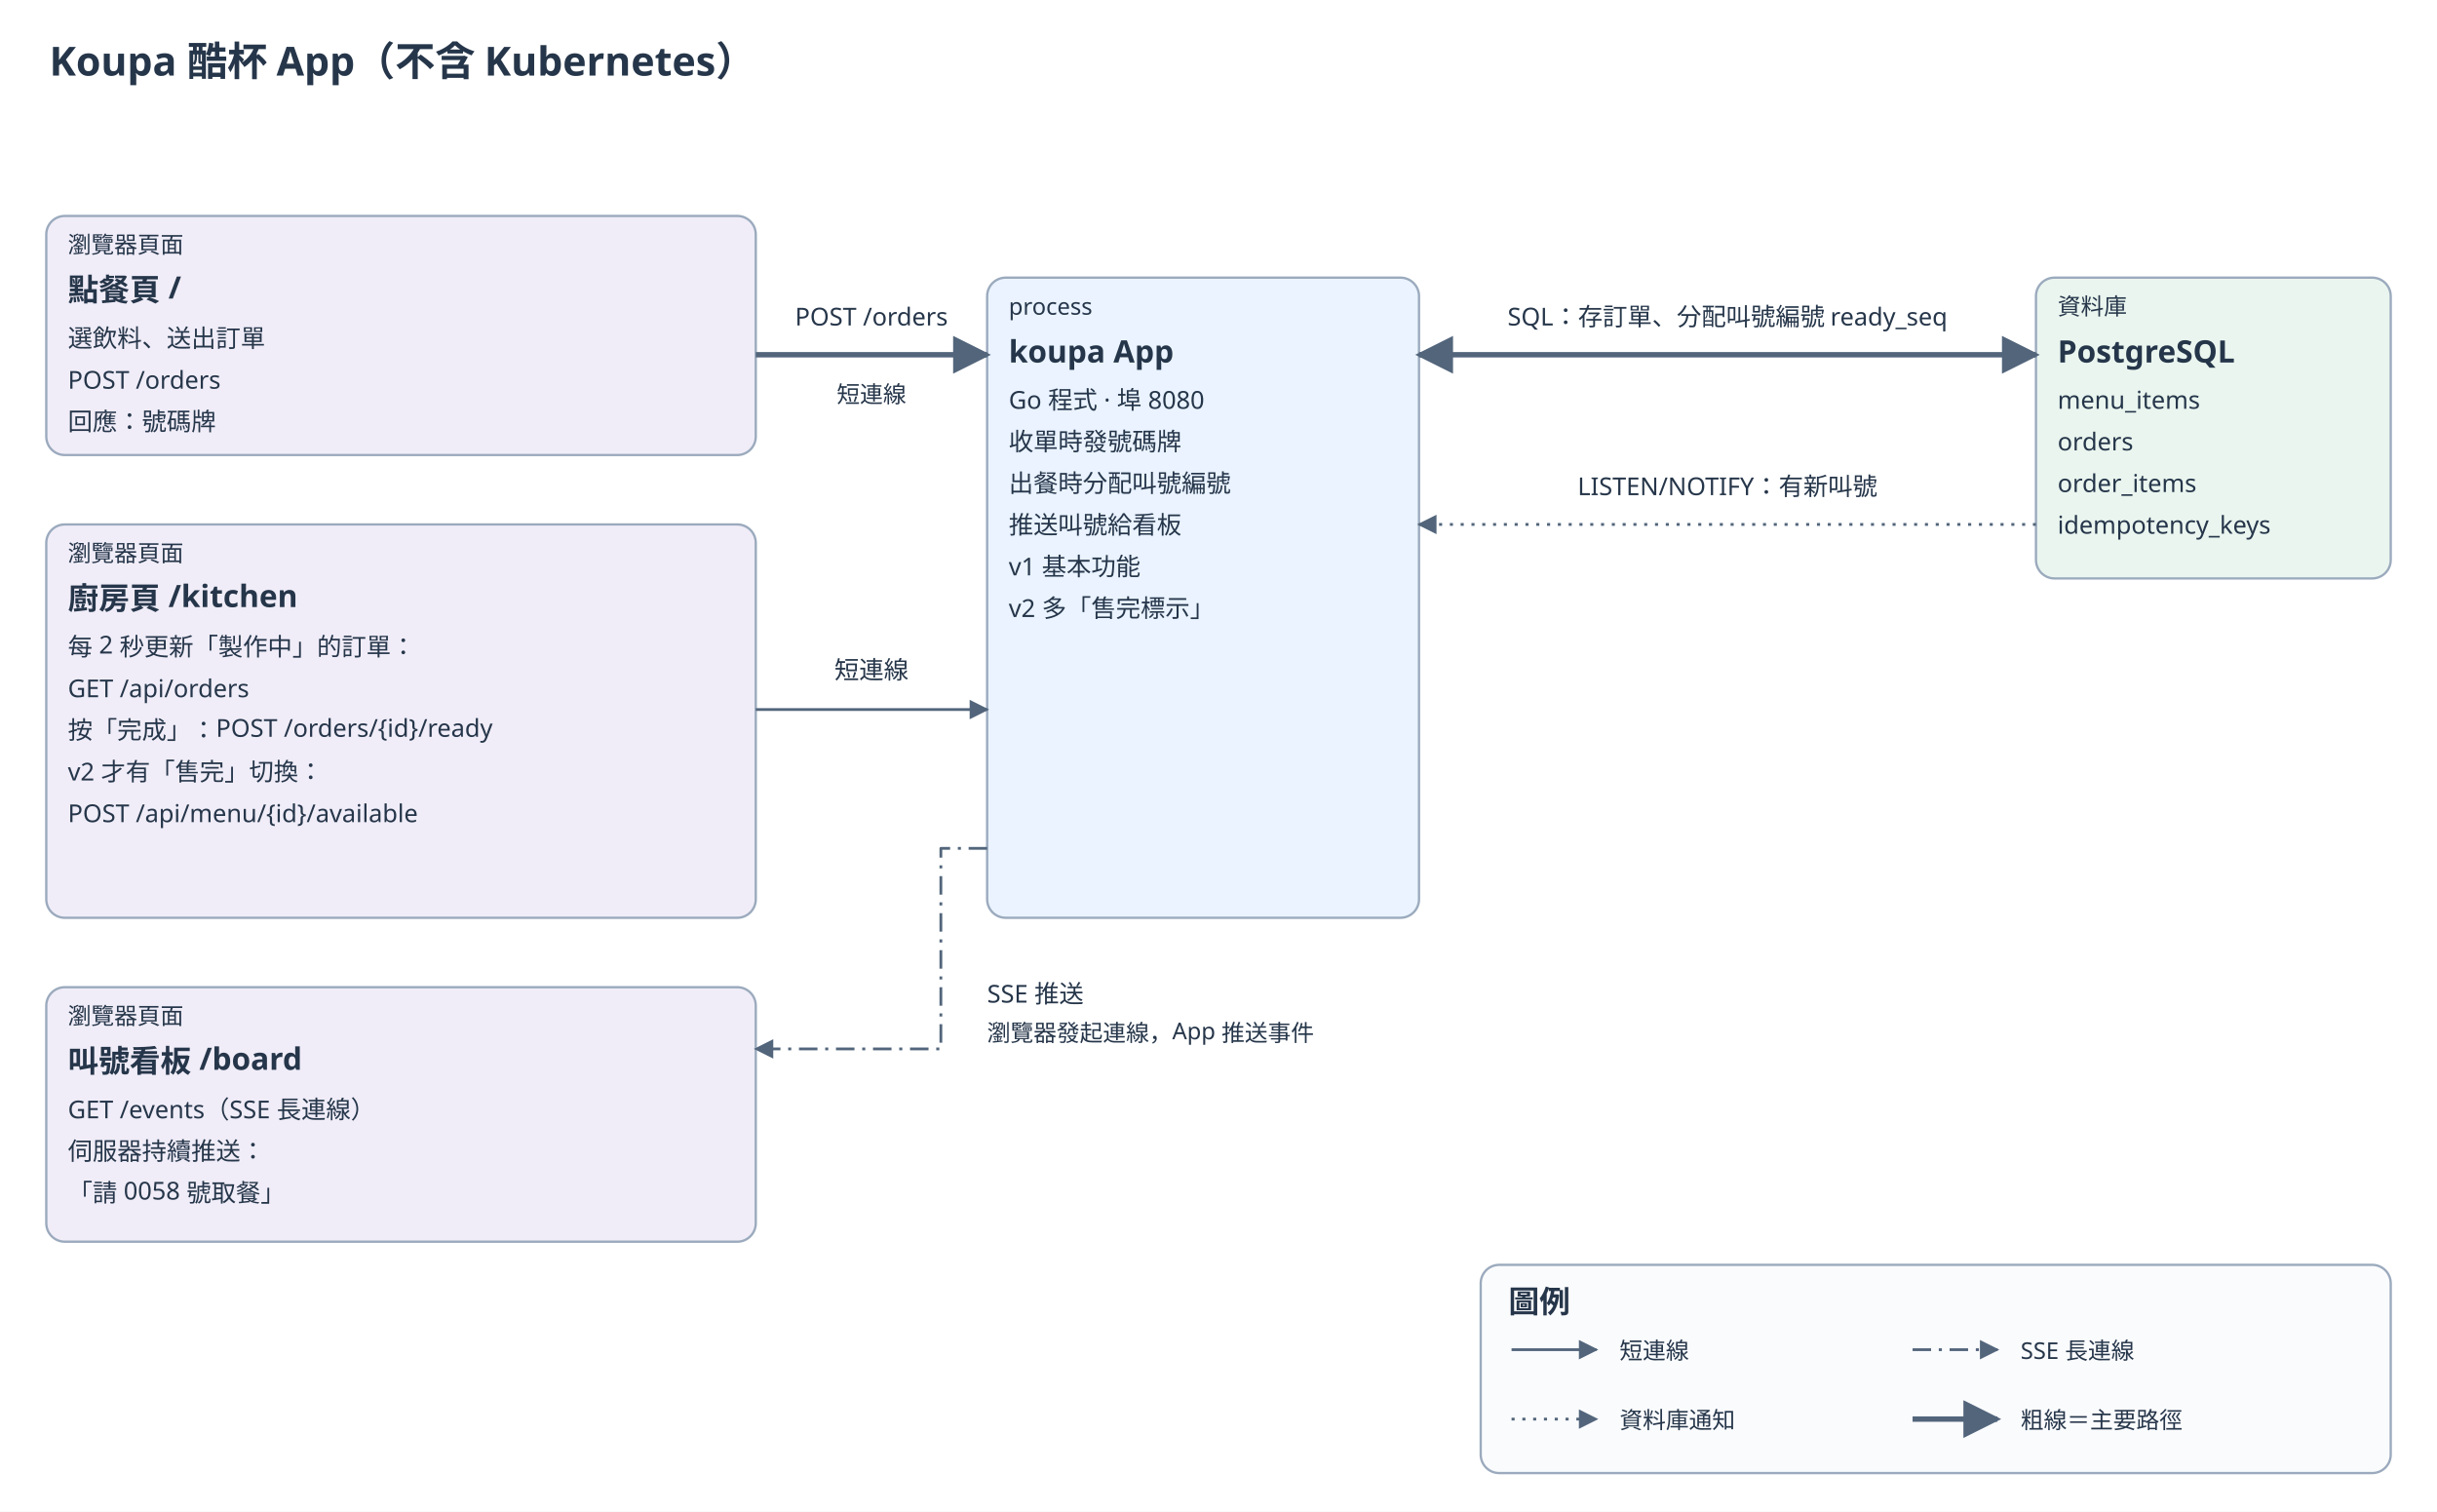
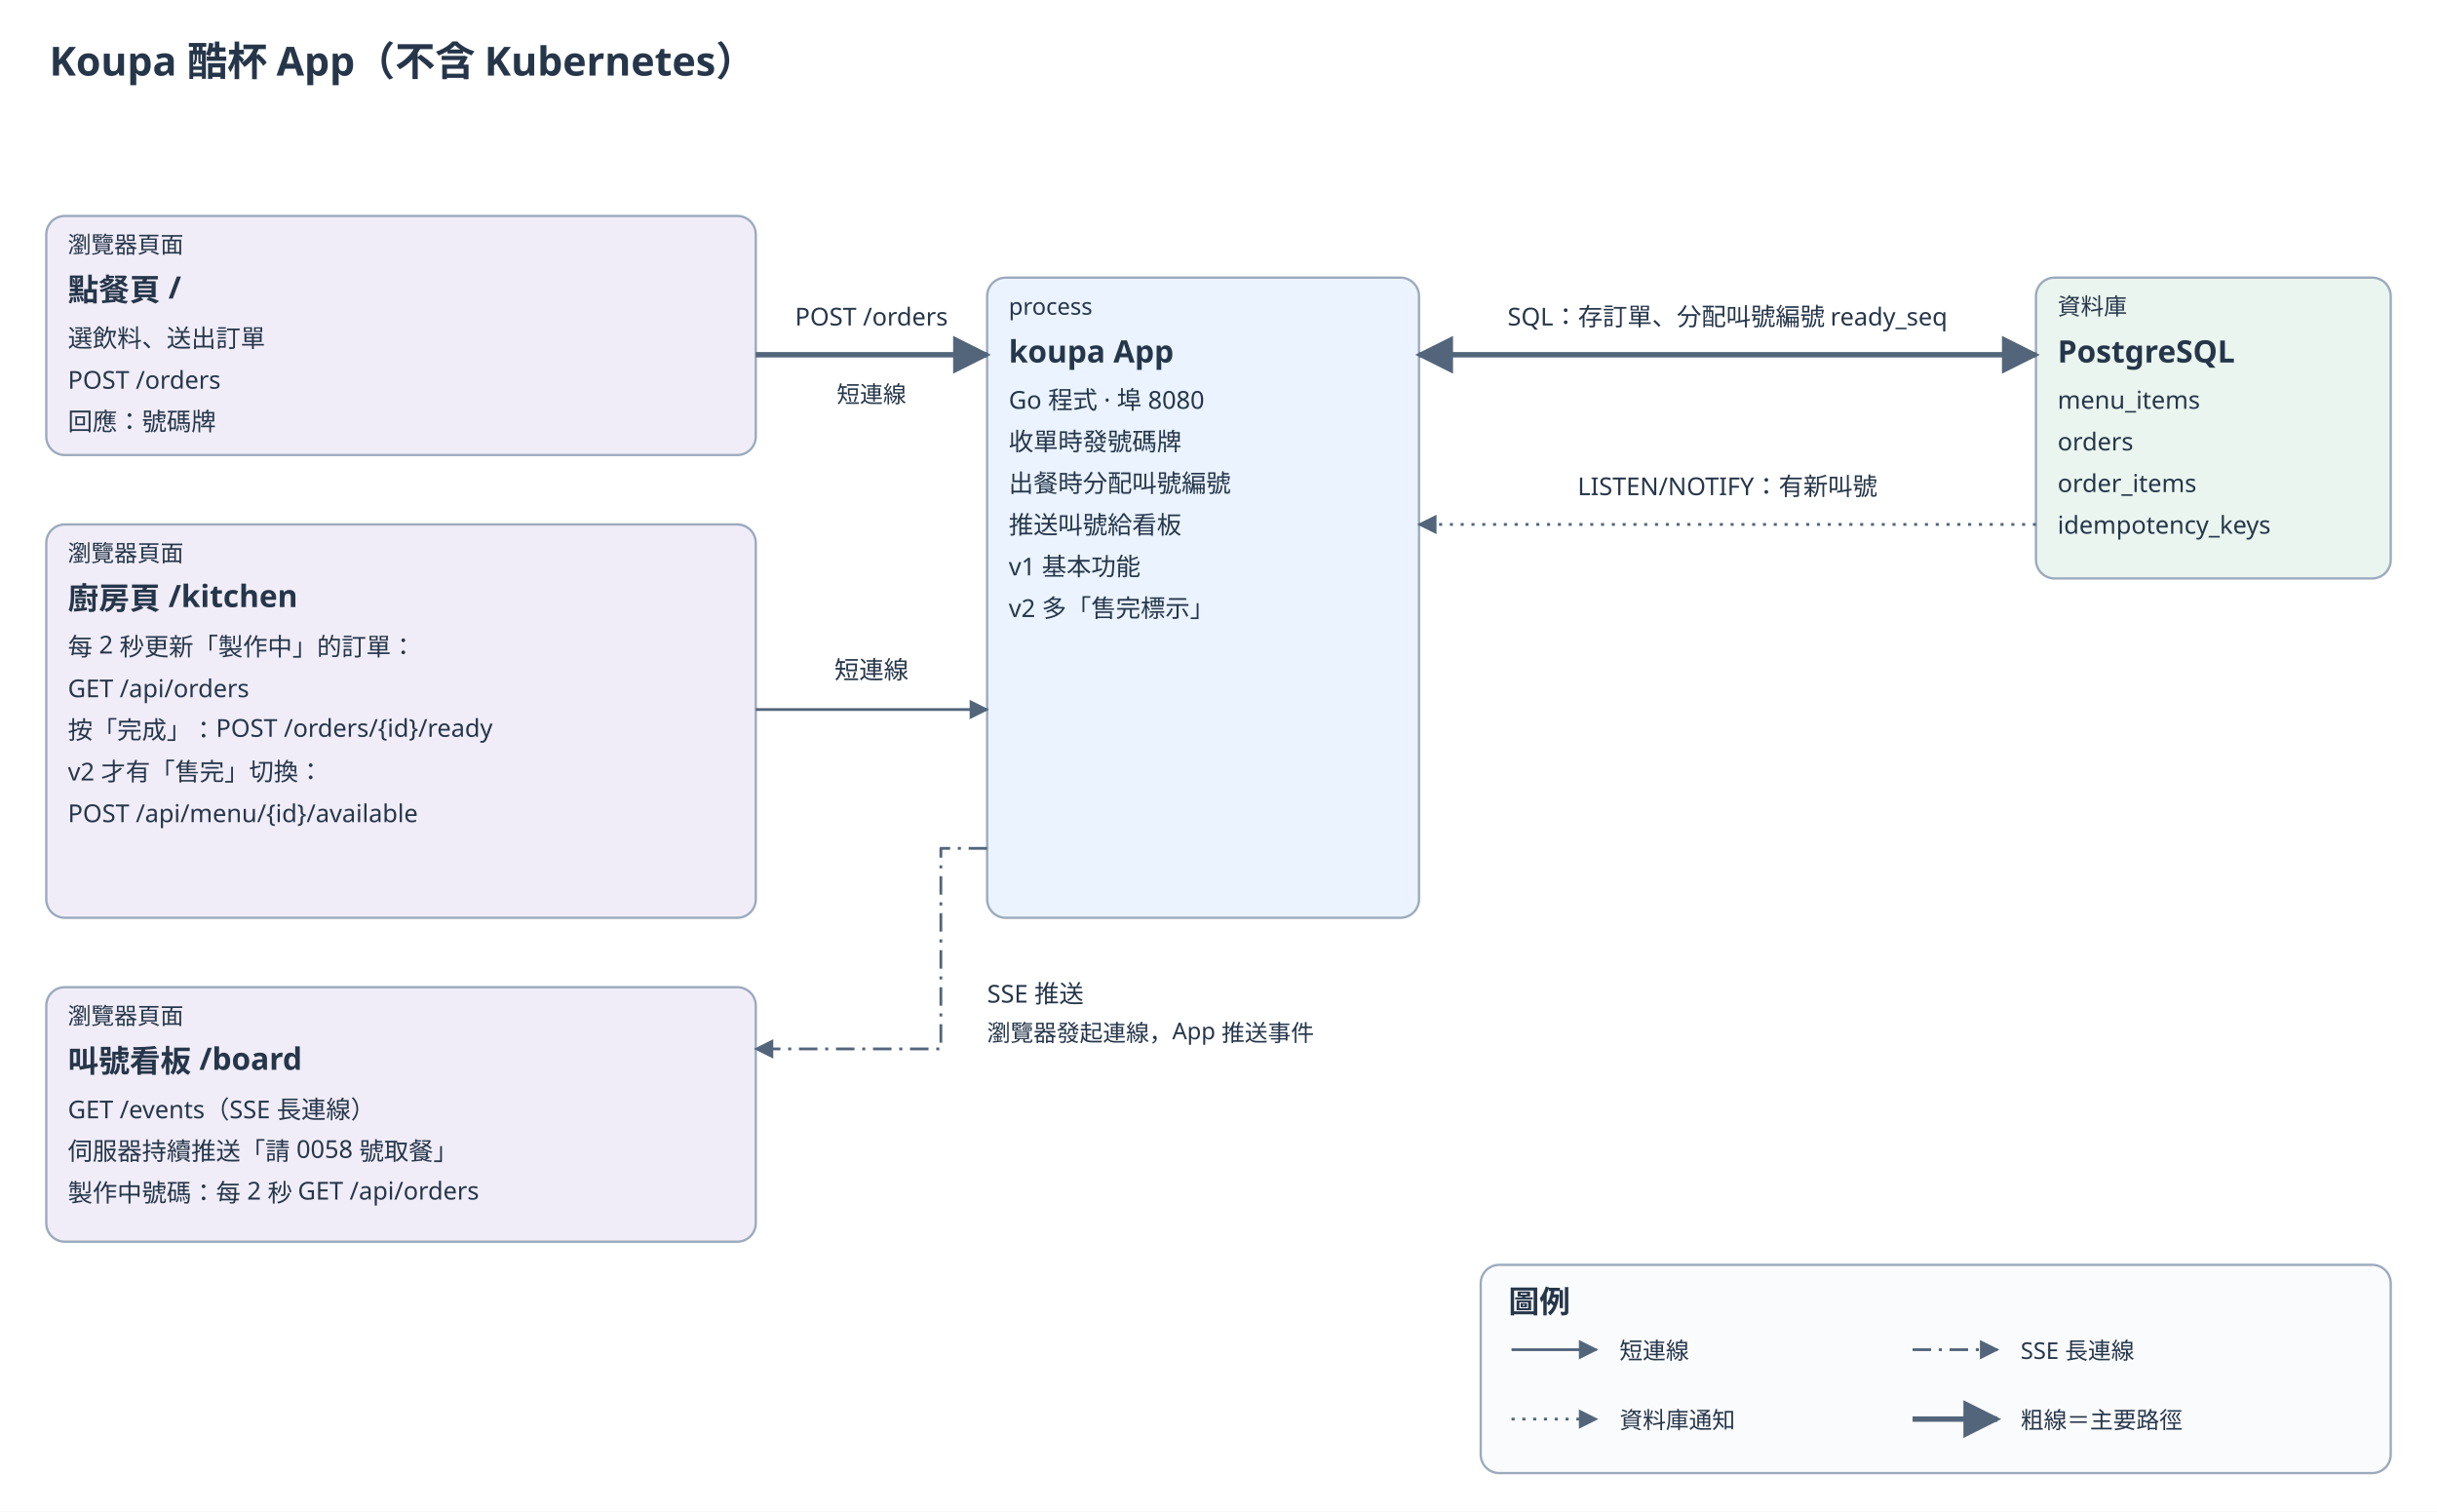
<svg xmlns="http://www.w3.org/2000/svg" width="1580" height="980" viewBox="0 0 1580 980" role="img" aria-labelledby="title desc" font-family="Noto Sans TC, PingFang TC, Microsoft JhengHei, WenQuanYi Zen Hei, sans-serif">
  <defs>
    <marker id="arrow" viewBox="0 0 10 10" refX="9" refY="5" markerWidth="7" markerHeight="7" orient="auto-start-reverse">
      <path d="M 0 0 L 10 5 L 0 10 z" fill="#52657b" />
    </marker>
  </defs>
  <rect width="1580" height="980" fill="white" />
  <text x="32" y="49" font-size="26" fill="#26364a" text-anchor="start" font-weight="700">Koupa 酷杯 App（不含 Kubernetes）</text>
  <rect x="30" y="140" width="460" height="155" rx="12" fill="#f0edf8" stroke="#9baabd" stroke-width="1.5" />
  <text x="44" y="164" font-size="15" fill="#26364a" text-anchor="start">瀏覽器頁面</text>
  <text x="44" y="195" font-size="20" fill="#26364a" text-anchor="start" font-weight="700">點餐頁  /</text>
  <text x="44" y="225" font-size="16" fill="#26364a" text-anchor="start">選飲料、送出訂單</text>
  <text x="44" y="252" font-size="16" fill="#26364a" text-anchor="start">POST /orders</text>
  <text x="44" y="279" font-size="16" fill="#26364a" text-anchor="start">回應：號碼牌</text>
  <rect x="30" y="340" width="460" height="255" rx="12" fill="#f0edf8" stroke="#9baabd" stroke-width="1.5" />
  <text x="44" y="364" font-size="15" fill="#26364a" text-anchor="start">瀏覽器頁面</text>
  <text x="44" y="395" font-size="20" fill="#26364a" text-anchor="start" font-weight="700">廚房頁  /kitchen</text>
  <text x="44" y="425" font-size="16" fill="#26364a" text-anchor="start">每 2 秒更新「製作中」的訂單：</text>
  <text x="44" y="452" font-size="16" fill="#26364a" text-anchor="start">GET /api/orders</text>
  <text x="44" y="479" font-size="16" fill="#26364a" text-anchor="start">按「完成」：POST /orders/{id}/ready</text>
  <text x="44" y="506" font-size="16" fill="#26364a" text-anchor="start">v2 才有「售完」切換：</text>
  <text x="44" y="533" font-size="16" fill="#26364a" text-anchor="start">POST /api/menu/{id}/available</text>
  <rect x="30" y="640" width="460" height="165" rx="12" fill="#f0edf8" stroke="#9baabd" stroke-width="1.5" />
  <text x="44" y="664" font-size="15" fill="#26364a" text-anchor="start">瀏覽器頁面</text>
  <text x="44" y="695" font-size="20" fill="#26364a" text-anchor="start" font-weight="700">叫號看板  /board</text>
  <text x="44" y="725" font-size="16" fill="#26364a" text-anchor="start">GET /events（SSE 長連線）</text>
-   <text x="44" y="752" font-size="16" fill="#26364a" text-anchor="start">伺服器持續推送：</text>
-   <text x="44" y="779" font-size="16" fill="#26364a" text-anchor="start">「請 0058 號取餐」</text>
+   <text x="44" y="752" font-size="16" fill="#26364a" text-anchor="start">伺服器持續推送「請 0058 號取餐」</text>
+   <text x="44" y="779" font-size="16" fill="#26364a" text-anchor="start">製作中號碼：每 2 秒 GET /api/orders</text>
  <rect x="640" y="180" width="280" height="415" rx="12" fill="#eaf3ff" stroke="#9baabd" stroke-width="1.5" />
  <text x="654" y="204" font-size="15" fill="#26364a" text-anchor="start">process</text>
  <text x="654" y="235" font-size="20" fill="#26364a" text-anchor="start" font-weight="700">koupa App</text>
  <text x="654" y="265" font-size="16" fill="#26364a" text-anchor="start">Go 程式 · 埠 8080</text>
  <text x="654" y="292" font-size="16" fill="#26364a" text-anchor="start">收單時發號碼牌</text>
  <text x="654" y="319" font-size="16" fill="#26364a" text-anchor="start">出餐時分配叫號編號</text>
  <text x="654" y="346" font-size="16" fill="#26364a" text-anchor="start">推送叫號給看板</text>
  <text x="654" y="373" font-size="16" fill="#26364a" text-anchor="start">v1 基本功能</text>
  <text x="654" y="400" font-size="16" fill="#26364a" text-anchor="start">v2 多「售完標示」</text>
  <rect x="1320" y="180" width="230" height="195" rx="12" fill="#eaf5ef" stroke="#9baabd" stroke-width="1.5" />
  <text x="1334" y="204" font-size="15" fill="#26364a" text-anchor="start">資料庫</text>
  <text x="1334" y="235" font-size="20" fill="#26364a" text-anchor="start" font-weight="700">PostgreSQL</text>
  <text x="1334" y="265" font-size="16" fill="#26364a" text-anchor="start">menu_items</text>
  <text x="1334" y="292" font-size="16" fill="#26364a" text-anchor="start">orders</text>
  <text x="1334" y="319" font-size="16" fill="#26364a" text-anchor="start">order_items</text>
  <text x="1334" y="346" font-size="16" fill="#26364a" text-anchor="start">idempotency_keys</text>
  <polyline points="490,230 640,230" fill="none" stroke="#52657b" stroke-width="3.5" stroke-linejoin="round" marker-end="url(#arrow)" />
  <text x="565" y="211" font-size="16" fill="#26364a" text-anchor="middle">POST /orders</text>
  <text x="565" y="261" font-size="15" fill="#26364a" text-anchor="middle">短連線</text>
  <polyline points="490,460 640,460" fill="none" stroke="#52657b" stroke-width="1.8" stroke-linejoin="round" marker-end="url(#arrow)" />
  <text x="565" y="440" font-size="16" fill="#26364a" text-anchor="middle">短連線</text>
  <polyline points="640,550 610,550 610,680 490,680" fill="none" stroke="#52657b" stroke-width="1.8" stroke-linejoin="round" stroke-dasharray="12 5 2 5" marker-end="url(#arrow)" />
  <text x="640" y="650" font-size="16" fill="#26364a" text-anchor="start">SSE 推送</text>
  <text x="640" y="675" font-size="15" fill="#26364a" text-anchor="start">瀏覽器發起連線，App 推送事件</text>
  <polyline points="920,230 1320,230" fill="none" stroke="#52657b" stroke-width="3.5" stroke-linejoin="round" marker-end="url(#arrow)" marker-start="url(#arrow)" />
  <text x="1120" y="211" font-size="16" fill="#26364a" text-anchor="middle">SQL：存訂單、分配叫號編號 ready_seq</text>
  <polyline points="1320,340 920,340" fill="none" stroke="#52657b" stroke-width="1.8" stroke-linejoin="round" stroke-dasharray="2 5" marker-end="url(#arrow)" />
  <text x="1120" y="321" font-size="16" fill="#26364a" text-anchor="middle">LISTEN/NOTIFY：有新叫號</text>
  <rect x="960" y="820" width="590" height="135" rx="12" fill="#fafbfd" stroke="#9baabd" stroke-width="1.5" />
  <text x="978" y="851" font-size="20" fill="#26364a" text-anchor="start" font-weight="700">圖例</text>
  <polyline points="980,875 1035,875" fill="none" stroke="#52657b" stroke-width="1.8" stroke-linejoin="round" marker-end="url(#arrow)" />
  <text x="1050" y="881" font-size="15" fill="#26364a" text-anchor="start">短連線</text>
  <polyline points="1240,875 1295,875" fill="none" stroke="#52657b" stroke-width="1.8" stroke-linejoin="round" stroke-dasharray="12 5 2 5" marker-end="url(#arrow)" />
  <text x="1310" y="881" font-size="15" fill="#26364a" text-anchor="start">SSE 長連線</text>
  <polyline points="980,920 1035,920" fill="none" stroke="#52657b" stroke-width="1.8" stroke-linejoin="round" stroke-dasharray="2 5" marker-end="url(#arrow)" />
  <text x="1050" y="926" font-size="15" fill="#26364a" text-anchor="start">資料庫通知</text>
  <polyline points="1240,920 1295,920" fill="none" stroke="#52657b" stroke-width="3.5" stroke-linejoin="round" marker-end="url(#arrow)" />
  <text x="1310" y="926" font-size="15" fill="#26364a" text-anchor="start">粗線＝主要路徑</text>
</svg>
